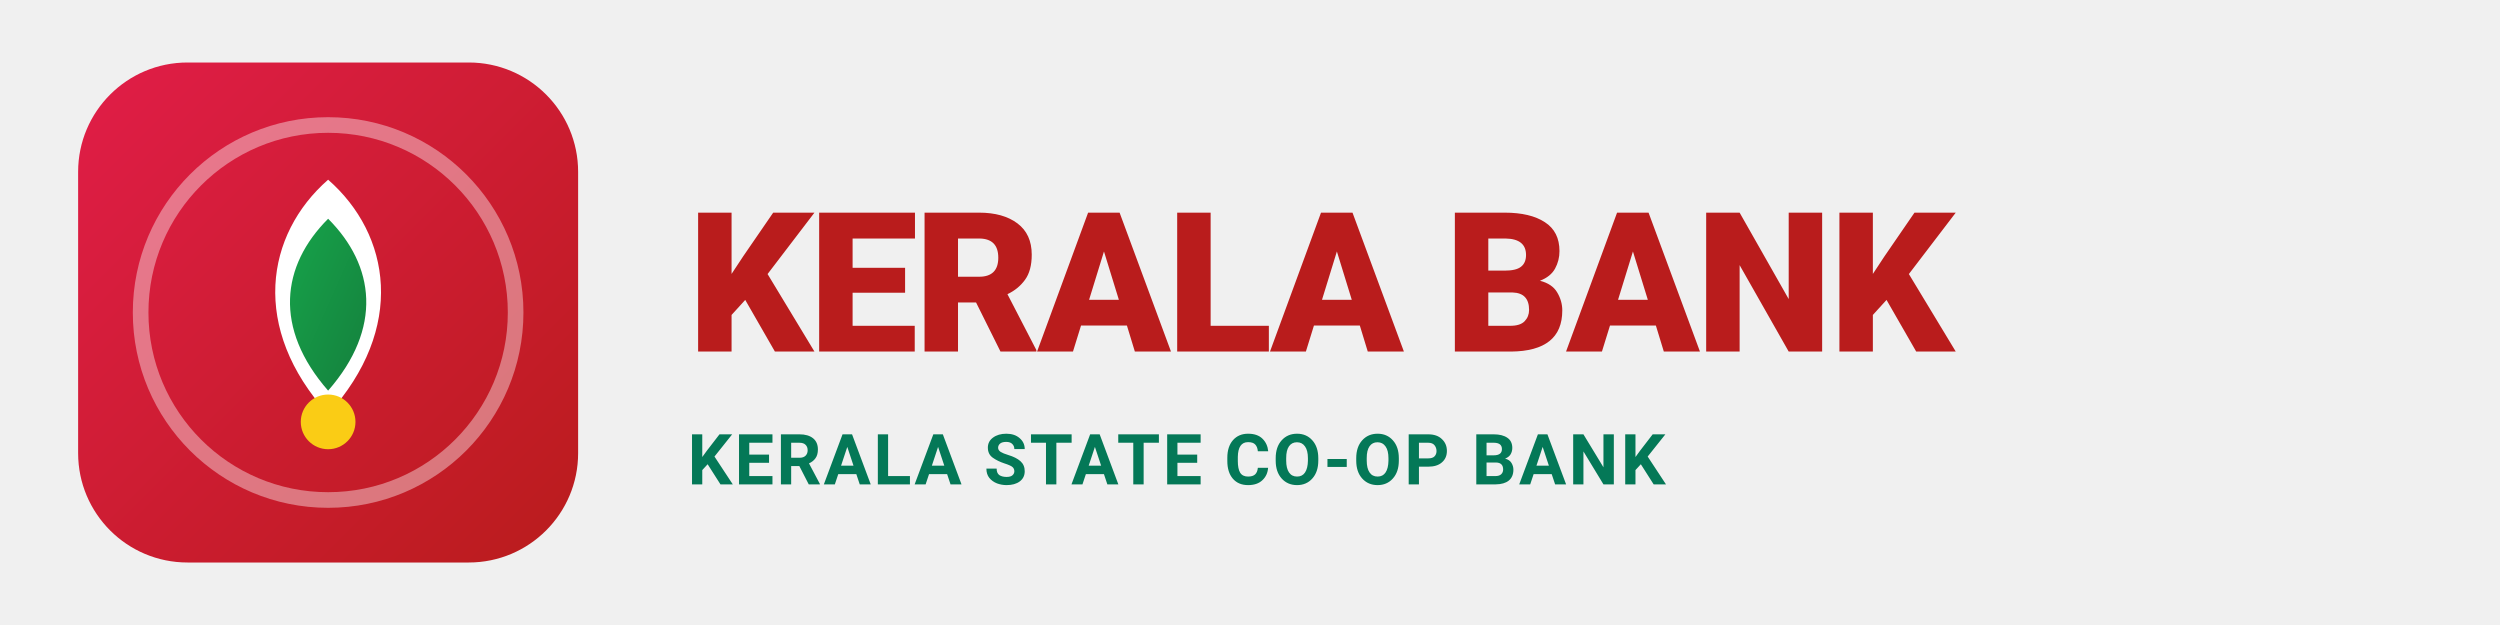
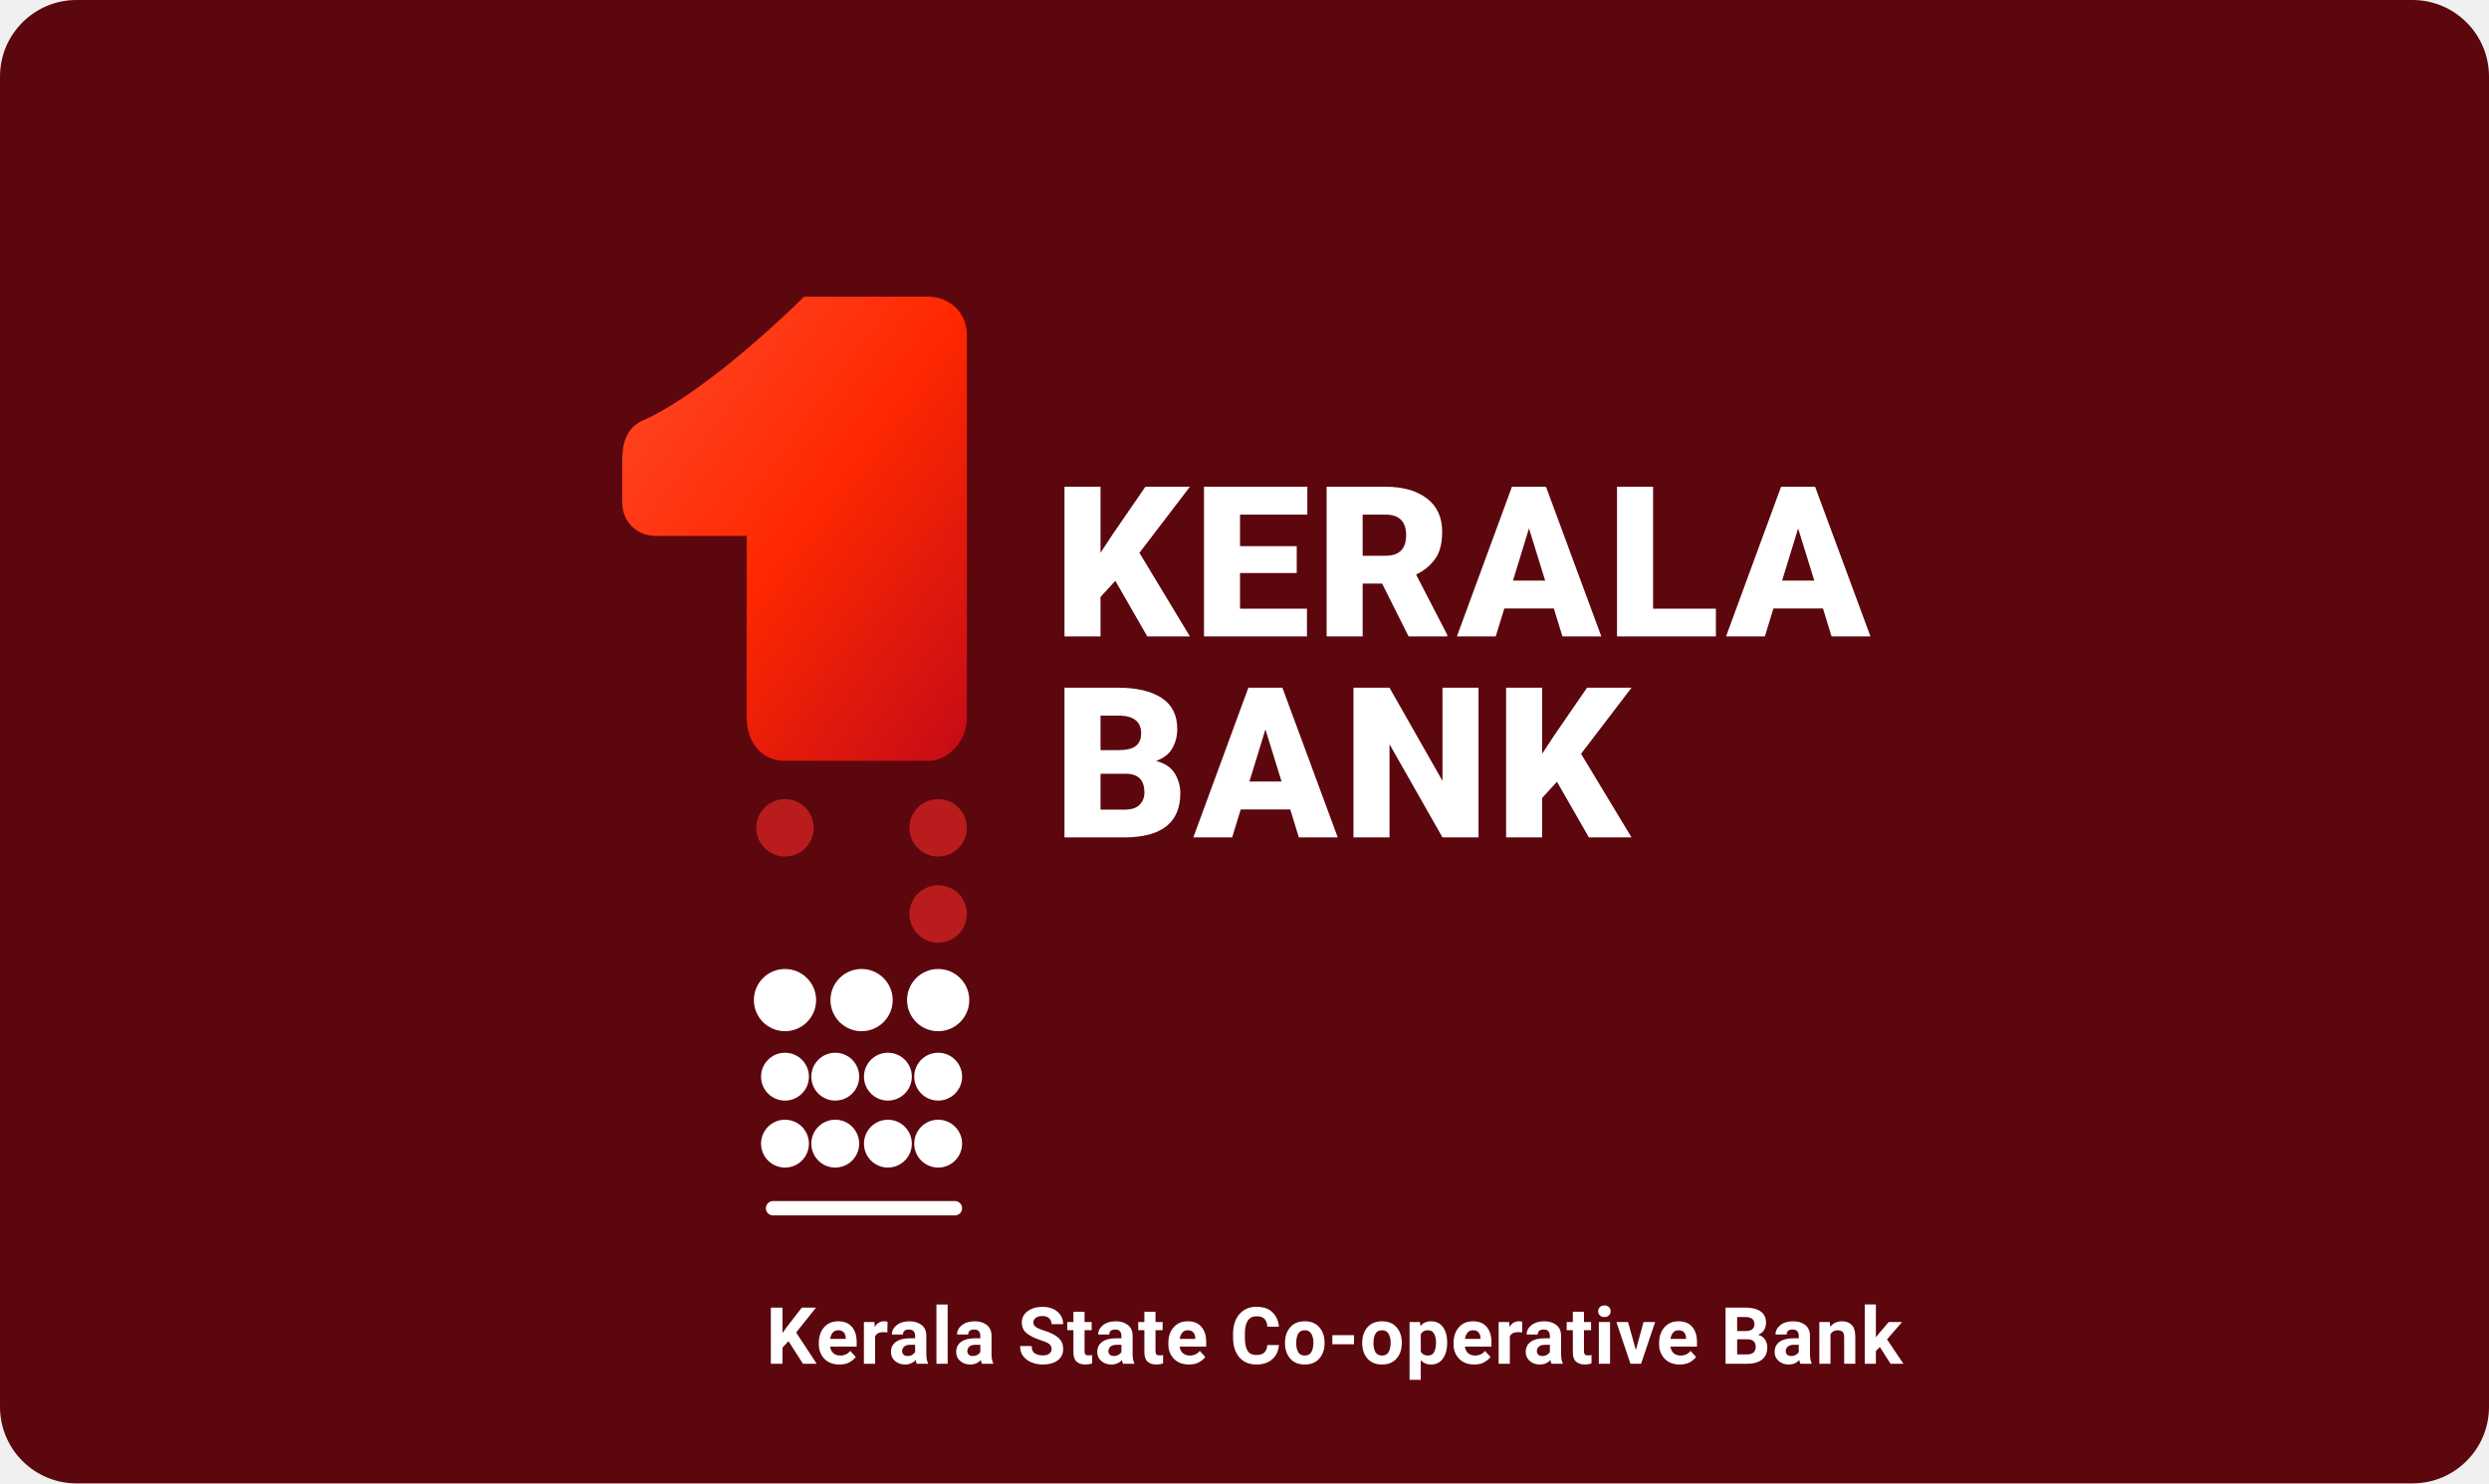
- <svg xmlns="http://www.w3.org/2000/svg" viewBox="0 0 320 80" width="320" height="80" aria-label="Kerala Bank Official Logo">
+ <svg xmlns="http://www.w3.org/2000/svg" viewBox="0 0 520 310" width="520" height="310" aria-label="Kerala Bank Official Logo">
  <defs>
-     <linearGradient id="kbRedGrad" x1="0%" y1="0%" x2="100%" y2="100%">
-       <stop offset="0%" stop-color="#e11d48" />
-       <stop offset="100%" stop-color="#b91c1c" />
-     </linearGradient>
-     <linearGradient id="kbGreenGrad" x1="0%" y1="0%" x2="100%" y2="100%">
-       <stop offset="0%" stop-color="#16a34a" />
-       <stop offset="100%" stop-color="#15803d" />
+     <linearGradient id="kb1Grad" x1="0%" y1="0%" x2="100%" y2="100%">
+       <stop offset="0%" stop-color="#ff4b2b" />
+       <stop offset="50%" stop-color="#ff2800" />
+       <stop offset="100%" stop-color="#c40b17" />
    </linearGradient>
  </defs>
-   <g transform="translate(10, 8)">
-     <rect x="0" y="0" width="64" height="64" rx="14" fill="url(#kbRedGrad)" />
-     <circle cx="32" cy="32" r="24" fill="none" stroke="#ffffff" stroke-width="2" opacity="0.4" />
-     <path d="M 32 15 C 24 22 22 34 32 45 C 42 34 40 22 32 15 Z" fill="#ffffff" />
-     <path d="M 32 20 C 26 26 25 34 32 42 C 39 34 38 26 32 20 Z" fill="url(#kbGreenGrad)" />
-     <circle cx="32" cy="46" r="3.5" fill="#facc15" />
-   </g>
-   <g transform="translate(88, 18)">
-     <text x="0" y="27" font-family="'Outfit', 'Plus Jakarta Sans', -apple-system, BlinkMacSystemFont, 'Segoe UI', Roboto, sans-serif" font-size="25" font-weight="900" fill="#b91c1c" letter-spacing="-0.5">KERALA BANK</text>
-     <text x="0" y="44" font-family="'Plus Jakarta Sans', -apple-system, BlinkMacSystemFont, 'Segoe UI', Roboto, sans-serif" font-size="9" font-weight="700" fill="#047857" letter-spacing="0.3">KERALA STATE CO-OP BANK</text>
+   <rect width="520" height="310" rx="16" fill="#5c060e" />
+   <g transform="translate(110, 55)">
+     <path d="M 58 7 C 58 7 38 27 24 33 C 21 34.5 20 37.5 20 41 L 20 50 C 20 54 23 57 27 57 L 46 57 L 46 95 C 46 100 49 104 54 104 L 84 104 C 88 104 92 100 92 95 L 92 15 C 92 10 88 7 84 7 Z" fill="url(#kb1Grad)" />
+     <circle cx="54" cy="118" r="6" fill="#b91c1c" />
+     <circle cx="86" cy="118" r="6" fill="#b91c1c" />
+     <circle cx="86" cy="136" r="6" fill="#b91c1c" />
+     <circle cx="54" cy="154" r="6.5" fill="#ffffff" />
+     <circle cx="70" cy="154" r="6.5" fill="#ffffff" />
+     <circle cx="86" cy="154" r="6.5" fill="#ffffff" />
+     <circle cx="54" cy="170" r="5" fill="#ffffff" />
+     <circle cx="64.5" cy="170" r="5" fill="#ffffff" />
+     <circle cx="75.5" cy="170" r="5" fill="#ffffff" />
+     <circle cx="86" cy="170" r="5" fill="#ffffff" />
+     <circle cx="54" cy="184" r="5" fill="#ffffff" />
+     <circle cx="64.5" cy="184" r="5" fill="#ffffff" />
+     <circle cx="75.5" cy="184" r="5" fill="#ffffff" />
+     <circle cx="86" cy="184" r="5" fill="#ffffff" />
+     <rect x="50" y="196" width="41" height="3" rx="1.5" fill="#ffffff" />
+     <text x="110" y="78" font-family="'Outfit', -apple-system, BlinkMacSystemFont, 'Segoe UI', Roboto, sans-serif" font-size="44" font-weight="900" fill="#ffffff" letter-spacing="1">KERALA</text>
+     <text x="110" y="120" font-family="'Outfit', -apple-system, BlinkMacSystemFont, 'Segoe UI', Roboto, sans-serif" font-size="44" font-weight="900" fill="#ffffff" letter-spacing="1">BANK</text>
+     <text x="50" y="152" transform="translate(0, 78)" font-family="'Plus Jakarta Sans', -apple-system, BlinkMacSystemFont, 'Segoe UI', Roboto, sans-serif" font-size="16.5" font-weight="600" fill="#ffffff" letter-spacing="0.2">Kerala State Co-operative Bank</text>
  </g>
</svg>
